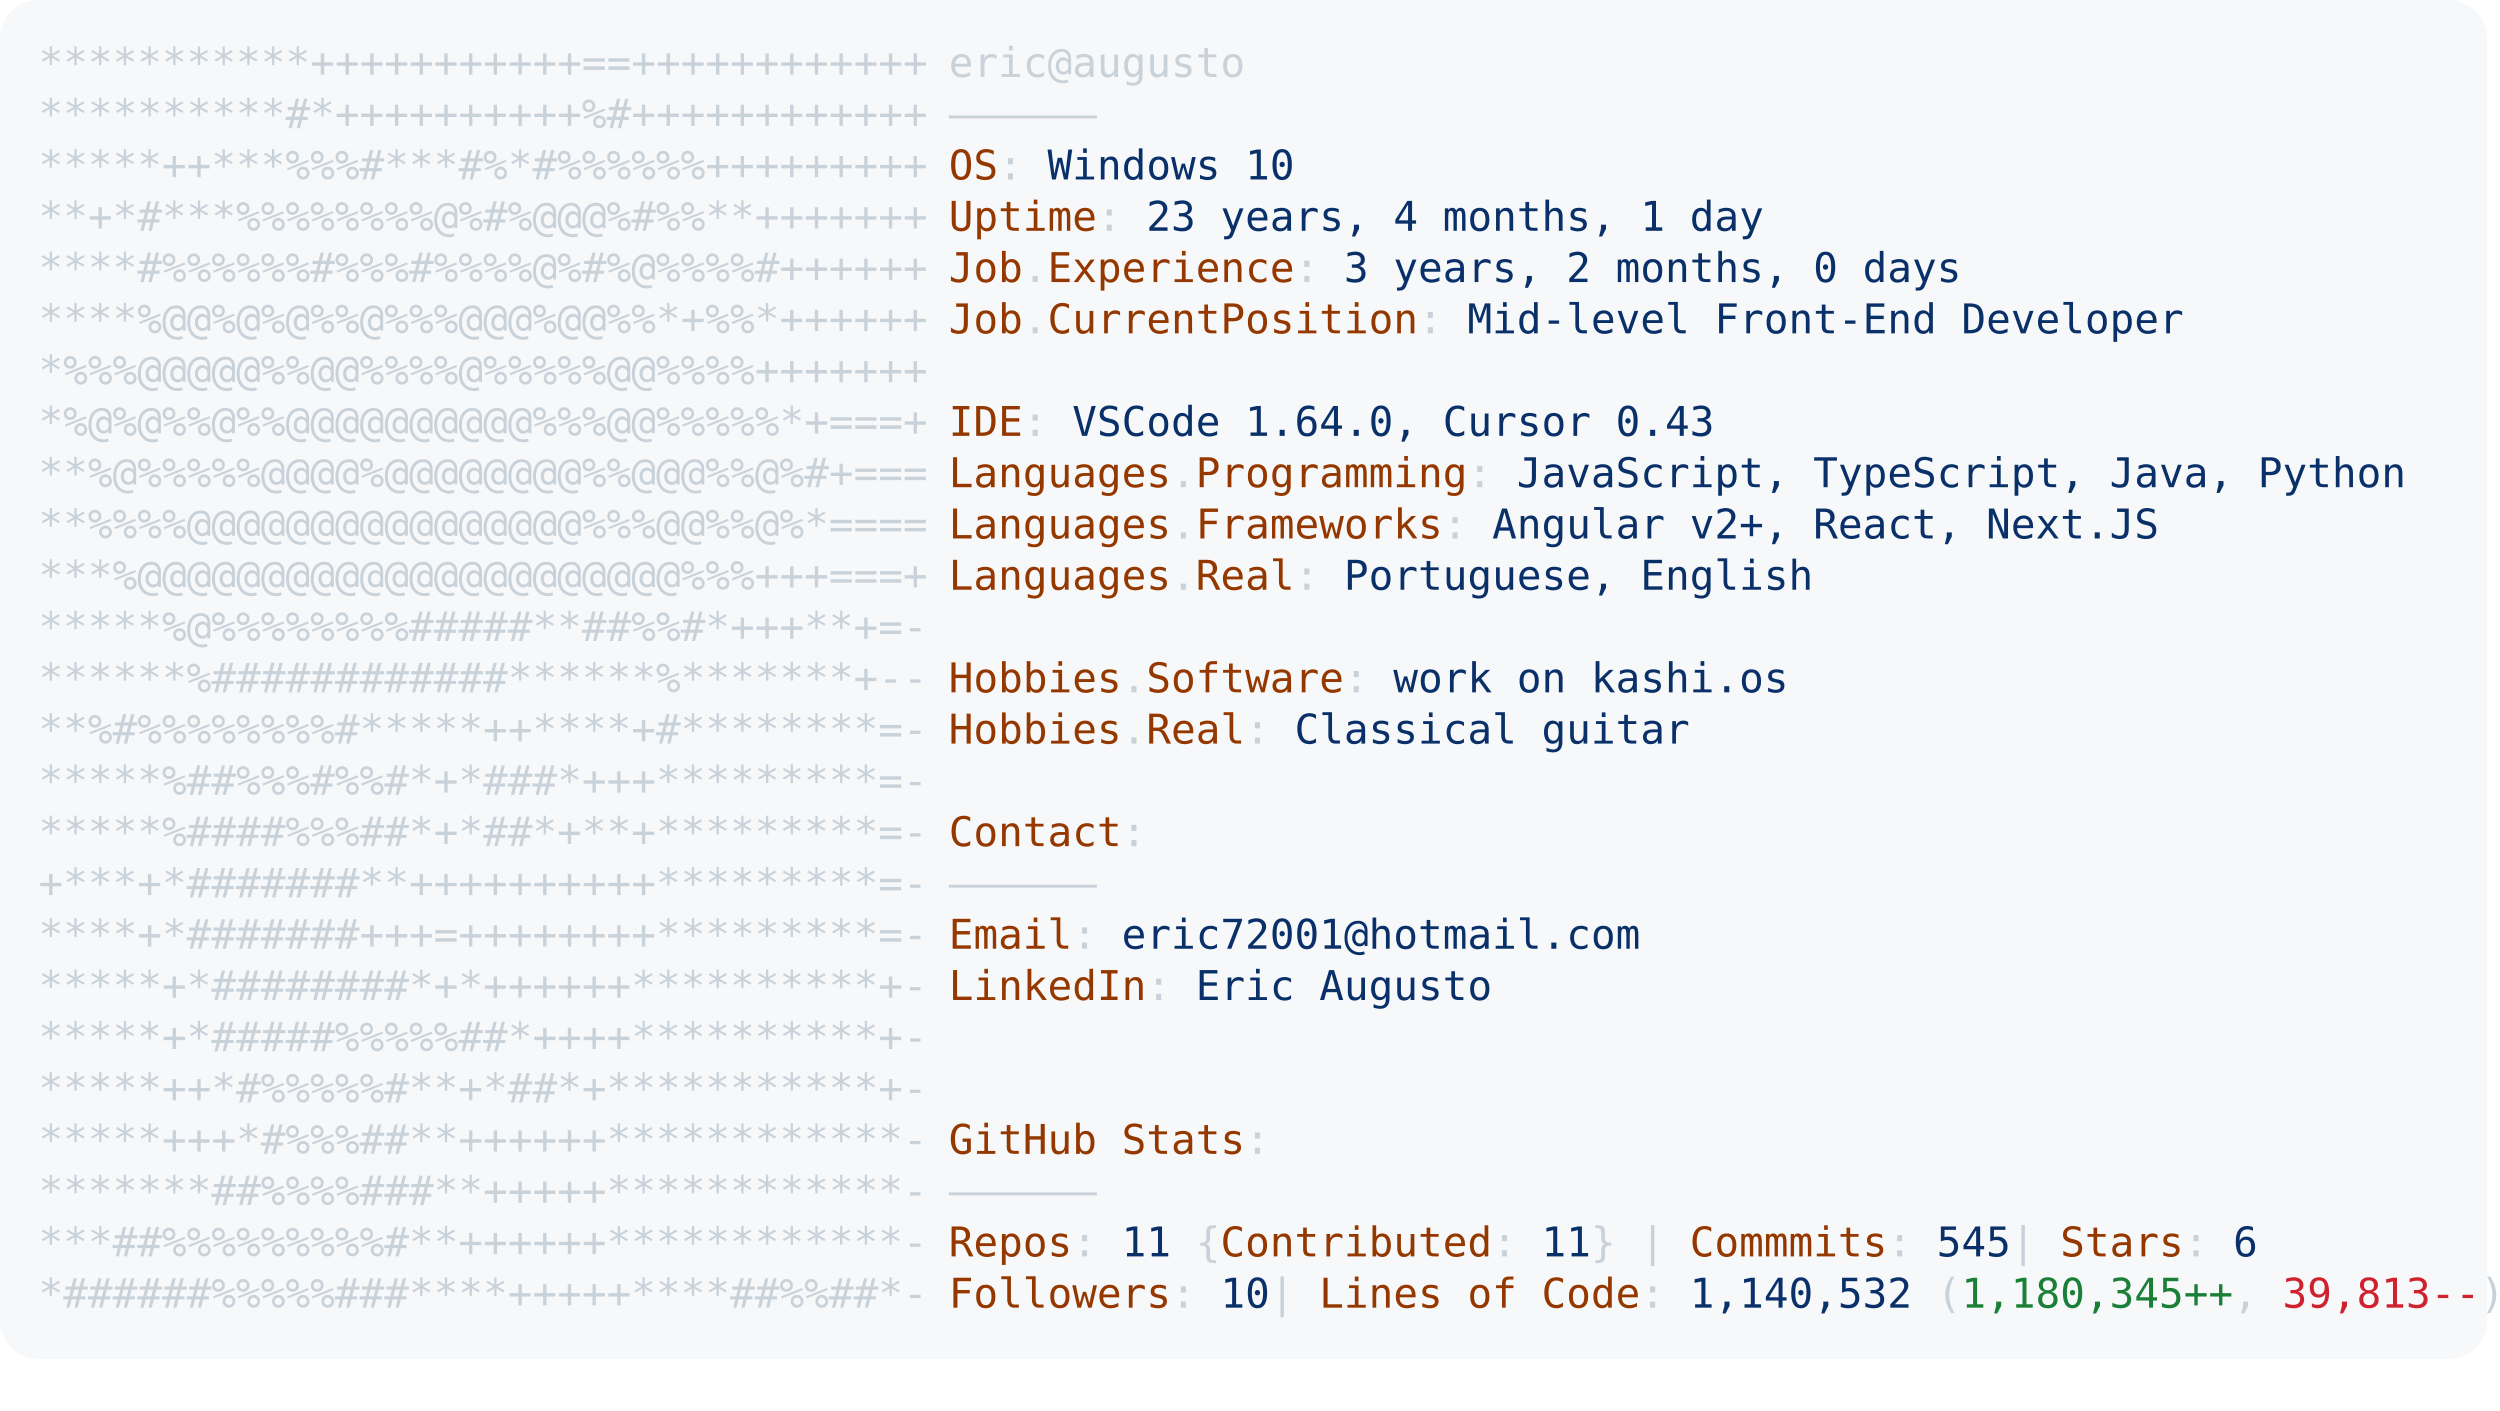
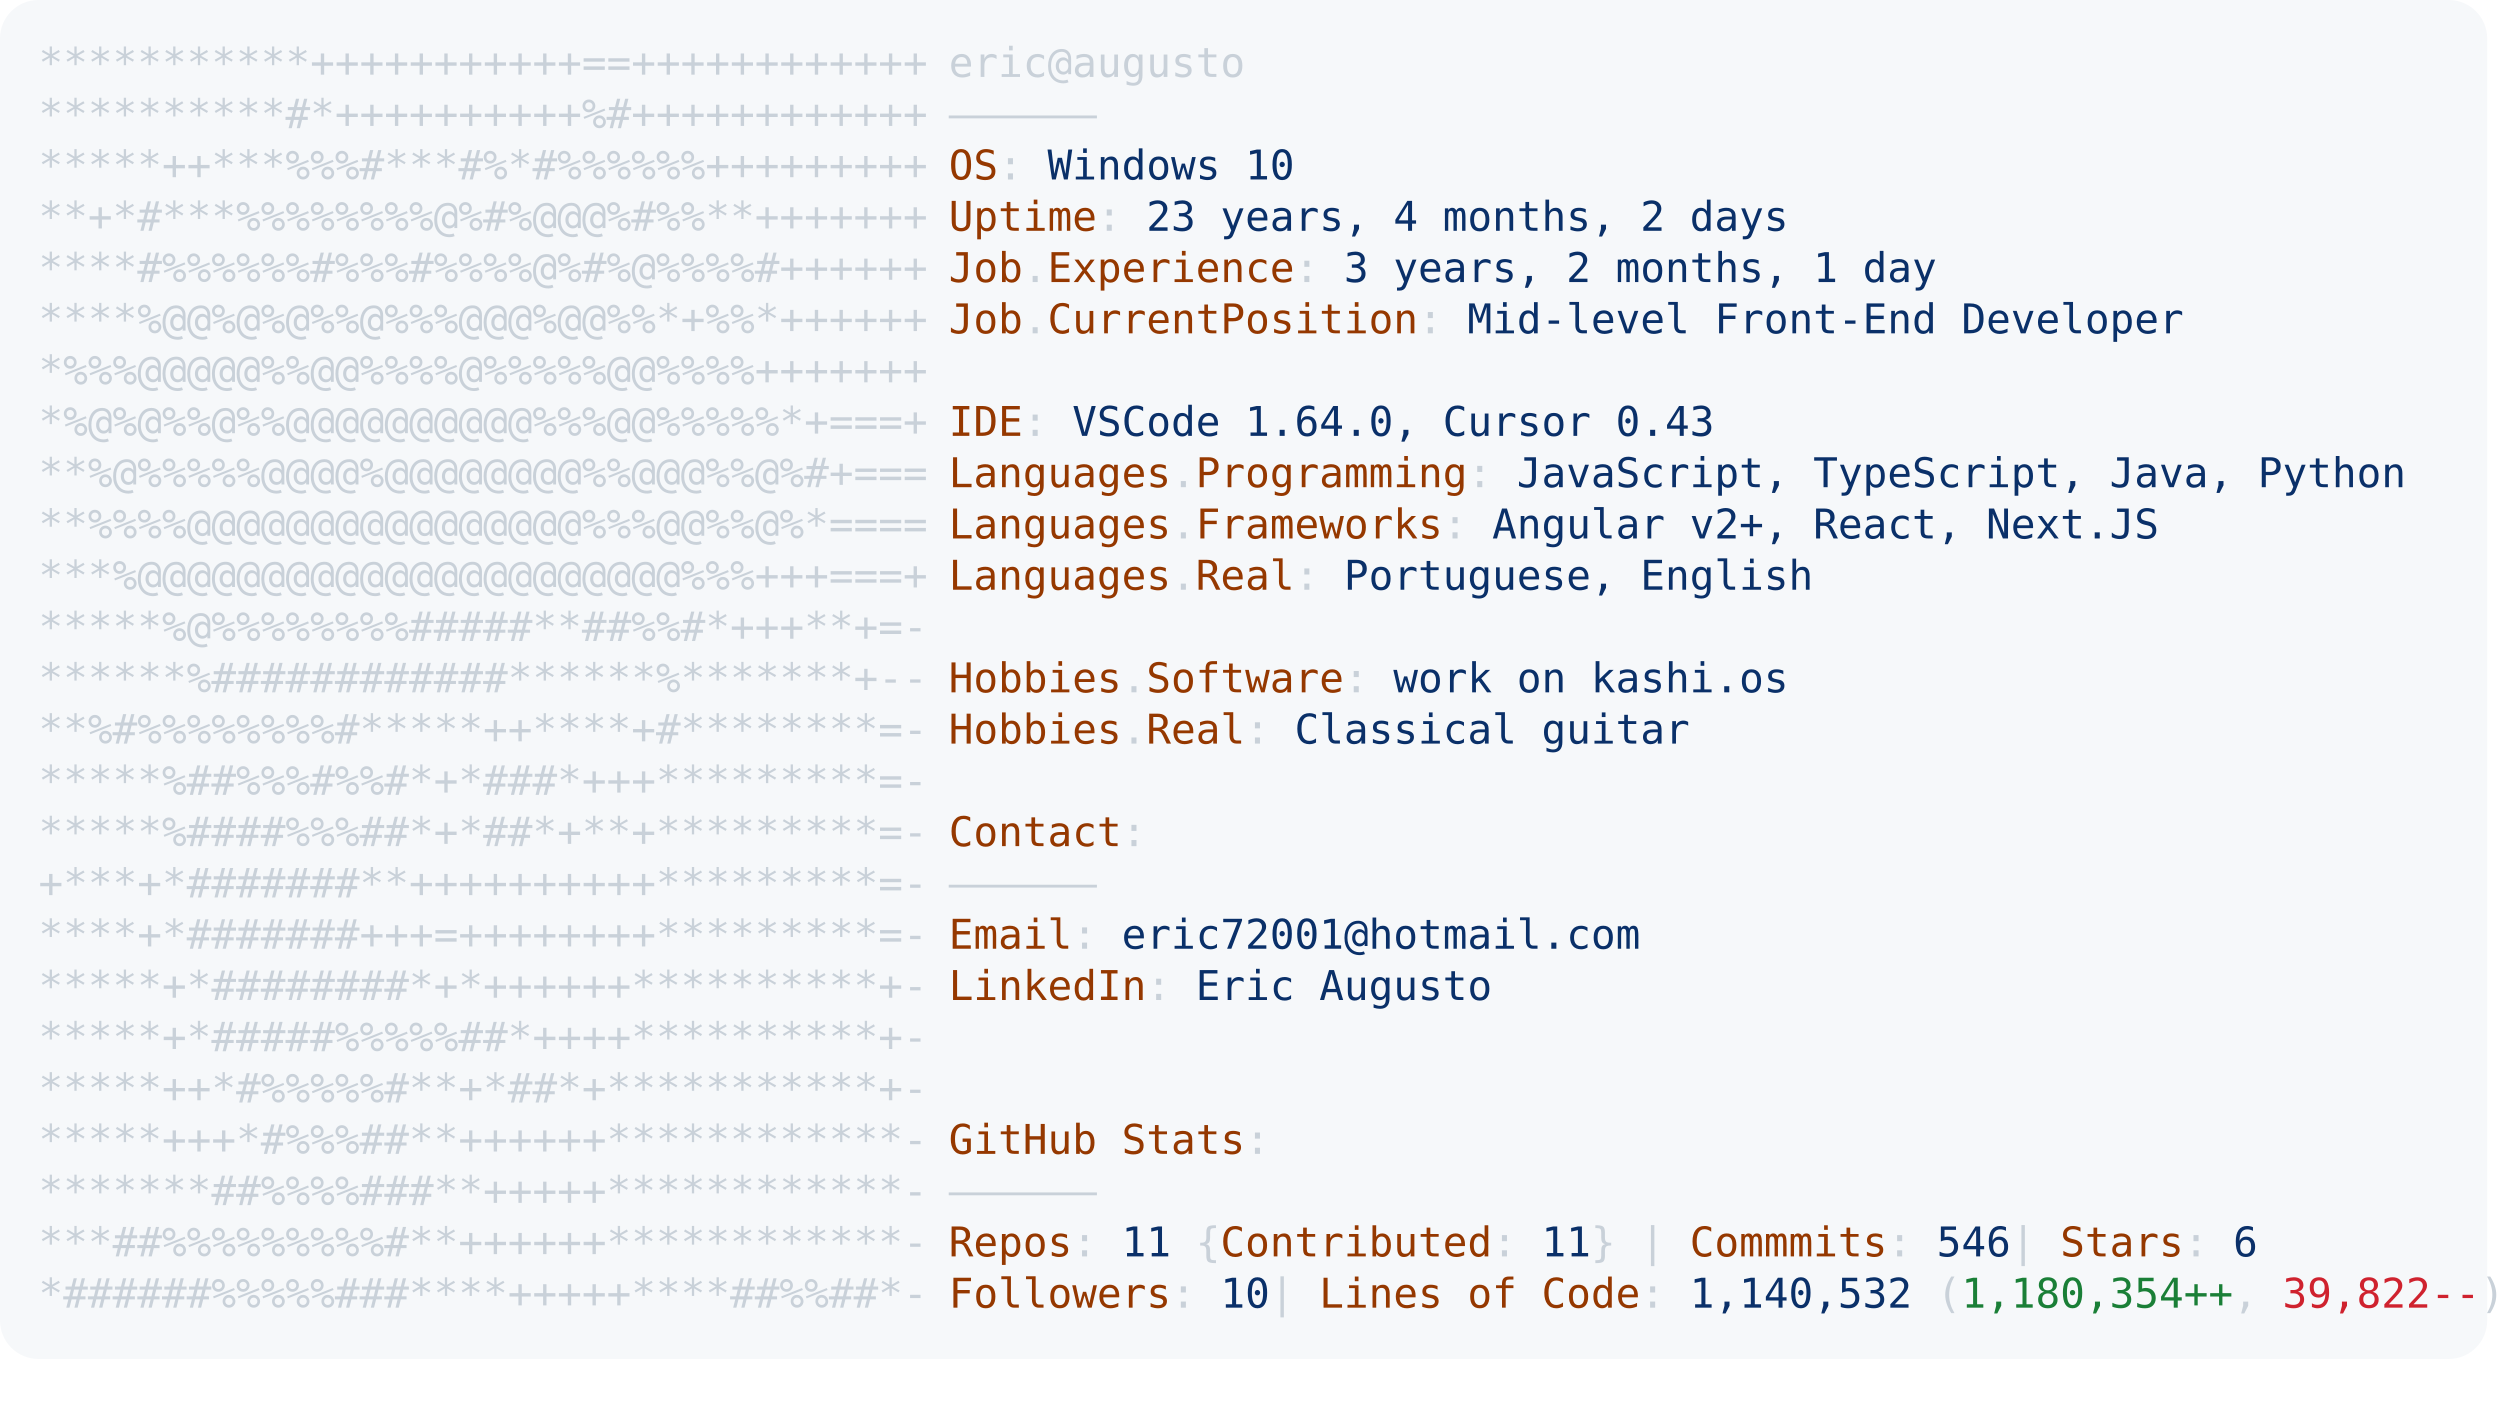
<svg xmlns="http://www.w3.org/2000/svg" font-family="Andale Mono,AndaleMono,Consolas,monospace" width="975px" height="550px" font-size="16px">
  <style>
.keyColor {fill: #953800;}
.valueColor {fill: #0a3069;}
.addColor {fill: #1a7f37;}
.delColor {fill: #cf222e;}
.commentColor {fill: #8b949e;}
text, tspan {white-space: pre;}
</style>
  <rect width="970px" height="530px" fill="#f6f8fa" rx="15" />
  <text x="15" y="30" fill="#c9d1d9" class="ascii">
    <tspan x="15" y="30">***********+++++++++++==++++++++++++</tspan>
    <tspan x="15" y="50">**********#*++++++++++%#++++++++++++</tspan>
    <tspan x="15" y="70">*****++***%%%#***#%*#%%%%%%+++++++++</tspan>
    <tspan x="15" y="90">**+*#***%%%%%%%%@%#%@@@%#%%**+++++++</tspan>
    <tspan x="15" y="110">****#%%%%%%#%%%#%%%%@%#%@%%%%#++++++</tspan>
    <tspan x="15" y="130">****%@@%@%@%%@%%%@@@%@@%%*+%%*++++++</tspan>
    <tspan x="15" y="150">*%%%@@@@@%%@@%%%%@%%%%%@@%%%%+++++++</tspan>
    <tspan x="15" y="170">*%@%@%%@%%@@@@@@@@@@%%%@@%%%%%*+===+</tspan>
    <tspan x="15" y="190">**%@%%%%%@@@@%@@@@@@@@%%@@@%%@%#+===</tspan>
    <tspan x="15" y="210">**%%%%@@@@@@@@@@@@@@@@%%%@@%%@%*====</tspan>
    <tspan x="15" y="230">***%@@@@@@@@@@@@@@@@@@@@@@%%%+++===+</tspan>
    <tspan x="15" y="250">*****%@%%%%%%%%#####**##%%#*+++**+=-</tspan>
    <tspan x="15" y="270">******%############******%*******+--</tspan>
    <tspan x="15" y="290">**%#%%%%%%%%#*****++****+#********=-</tspan>
    <tspan x="15" y="310">*****%##%%%#%%#*+*###*+++*********=-</tspan>
    <tspan x="15" y="330">*****%####%%%##*+*##*+**+*********=-</tspan>
    <tspan x="15" y="350">+***+*#######**++++++++++*********=-</tspan>
    <tspan x="15" y="370">****+*#######+++=++++++++*********=-</tspan>
    <tspan x="15" y="390">*****+*########*+*++++++**********+-</tspan>
    <tspan x="15" y="410">*****+*#####%%%%%##*++++**********+-</tspan>
    <tspan x="15" y="430">*****++*#%%%%%#**+*##*+***********+-</tspan>
    <tspan x="15" y="450">*****+++*#%%%##**++++++************-</tspan>
    <tspan x="15" y="470">*******##%%%%###**+++++************-</tspan>
    <tspan x="15" y="490">***##%%%%%%%%%#**++++++************-</tspan>
    <tspan x="15" y="510">*######%%%%%###****+++++****##%%##*-</tspan>
  </text>
  <text x="370" y="30" fill="#c9d1d9">
    <tspan x="370" y="30">eric@augusto</tspan>
    <tspan x="370" y="50">——————</tspan>
    <tspan x="370" y="70" class="keyColor">OS</tspan>: <tspan class="valueColor">Windows 10</tspan>
-     <tspan x="370" y="90" class="keyColor">Uptime</tspan>: <tspan class="valueColor">23 years, 4 months, 1 day</tspan>
-     <tspan x="370" y="110" class="keyColor">Job</tspan>.<tspan class="keyColor">Experience</tspan>: <tspan class="valueColor">3 years, 2 months, 0 days</tspan>
+     <tspan x="370" y="90" class="keyColor">Uptime</tspan>: <tspan class="valueColor">23 years, 4 months, 2 days</tspan>
+     <tspan x="370" y="110" class="keyColor">Job</tspan>.<tspan class="keyColor">Experience</tspan>: <tspan class="valueColor">3 years, 2 months, 1 day</tspan>
    <tspan x="370" y="130" class="keyColor">Job</tspan>.<tspan class="keyColor">CurrentPosition</tspan>: <tspan class="valueColor">Mid-level Front-End Developer</tspan>
    <tspan x="370" y="170" class="keyColor">IDE</tspan>: <tspan class="valueColor">VSCode 1.64.0, Cursor 0.43</tspan>
    <tspan x="370" y="190" class="keyColor">Languages</tspan>.<tspan class="keyColor">Programming</tspan>: <tspan class="valueColor">JavaScript, TypeScript, Java, Python</tspan>
    <tspan x="370" y="210" class="keyColor">Languages</tspan>.<tspan class="keyColor">Frameworks</tspan>: <tspan class="valueColor">Angular v2+, React, Next.JS</tspan>
    <tspan x="370" y="230" class="keyColor">Languages</tspan>.<tspan class="keyColor">Real</tspan>: <tspan class="valueColor">Portuguese, English</tspan>
    <tspan x="370" y="270" class="keyColor">Hobbies</tspan>.<tspan class="keyColor">Software</tspan>: <tspan class="valueColor">work on kashi.os </tspan>
    <tspan x="370" y="290" class="keyColor">Hobbies</tspan>.<tspan class="keyColor">Real</tspan>: <tspan class="valueColor">Classical guitar</tspan>
    <tspan x="370" y="330" class="keyColor">Contact</tspan>:
<tspan x="370" y="350">——————</tspan>
    <tspan x="370" y="370" class="keyColor">Email</tspan>: <tspan class="valueColor">eric72001@hotmail.com</tspan>
    <tspan x="370" y="390" class="keyColor">LinkedIn</tspan>: <tspan class="valueColor"> Eric Augusto</tspan>
    <tspan x="370" y="450" class="keyColor">GitHub Stats</tspan>:
<tspan x="370" y="470">——————</tspan>
-     <tspan x="370" y="490" class="keyColor">Repos</tspan>: <tspan class="valueColor">11</tspan> {<tspan class="keyColor">Contributed</tspan>: <tspan class="valueColor">11</tspan>}  | <tspan class="keyColor">Commmits</tspan>: <tspan class="valueColor">545    </tspan>| <tspan class="keyColor">Stars</tspan>: <tspan class="valueColor">6</tspan>
-     <tspan x="370" y="510" class="keyColor">Followers</tspan>: <tspan class="valueColor">10  </tspan>| <tspan class="keyColor">Lines of Code</tspan>: <tspan class="valueColor">1,140,532</tspan> (<tspan class="addColor">1,180,345++</tspan>, <tspan class="delColor">39,813--</tspan>)
+     <tspan x="370" y="490" class="keyColor">Repos</tspan>: <tspan class="valueColor">11</tspan> {<tspan class="keyColor">Contributed</tspan>: <tspan class="valueColor">11</tspan>}  | <tspan class="keyColor">Commmits</tspan>: <tspan class="valueColor">546    </tspan>| <tspan class="keyColor">Stars</tspan>: <tspan class="valueColor">6</tspan>
+     <tspan x="370" y="510" class="keyColor">Followers</tspan>: <tspan class="valueColor">10  </tspan>| <tspan class="keyColor">Lines of Code</tspan>: <tspan class="valueColor">1,140,532</tspan> (<tspan class="addColor">1,180,354++</tspan>, <tspan class="delColor">39,822--</tspan>)
</text>
</svg>
